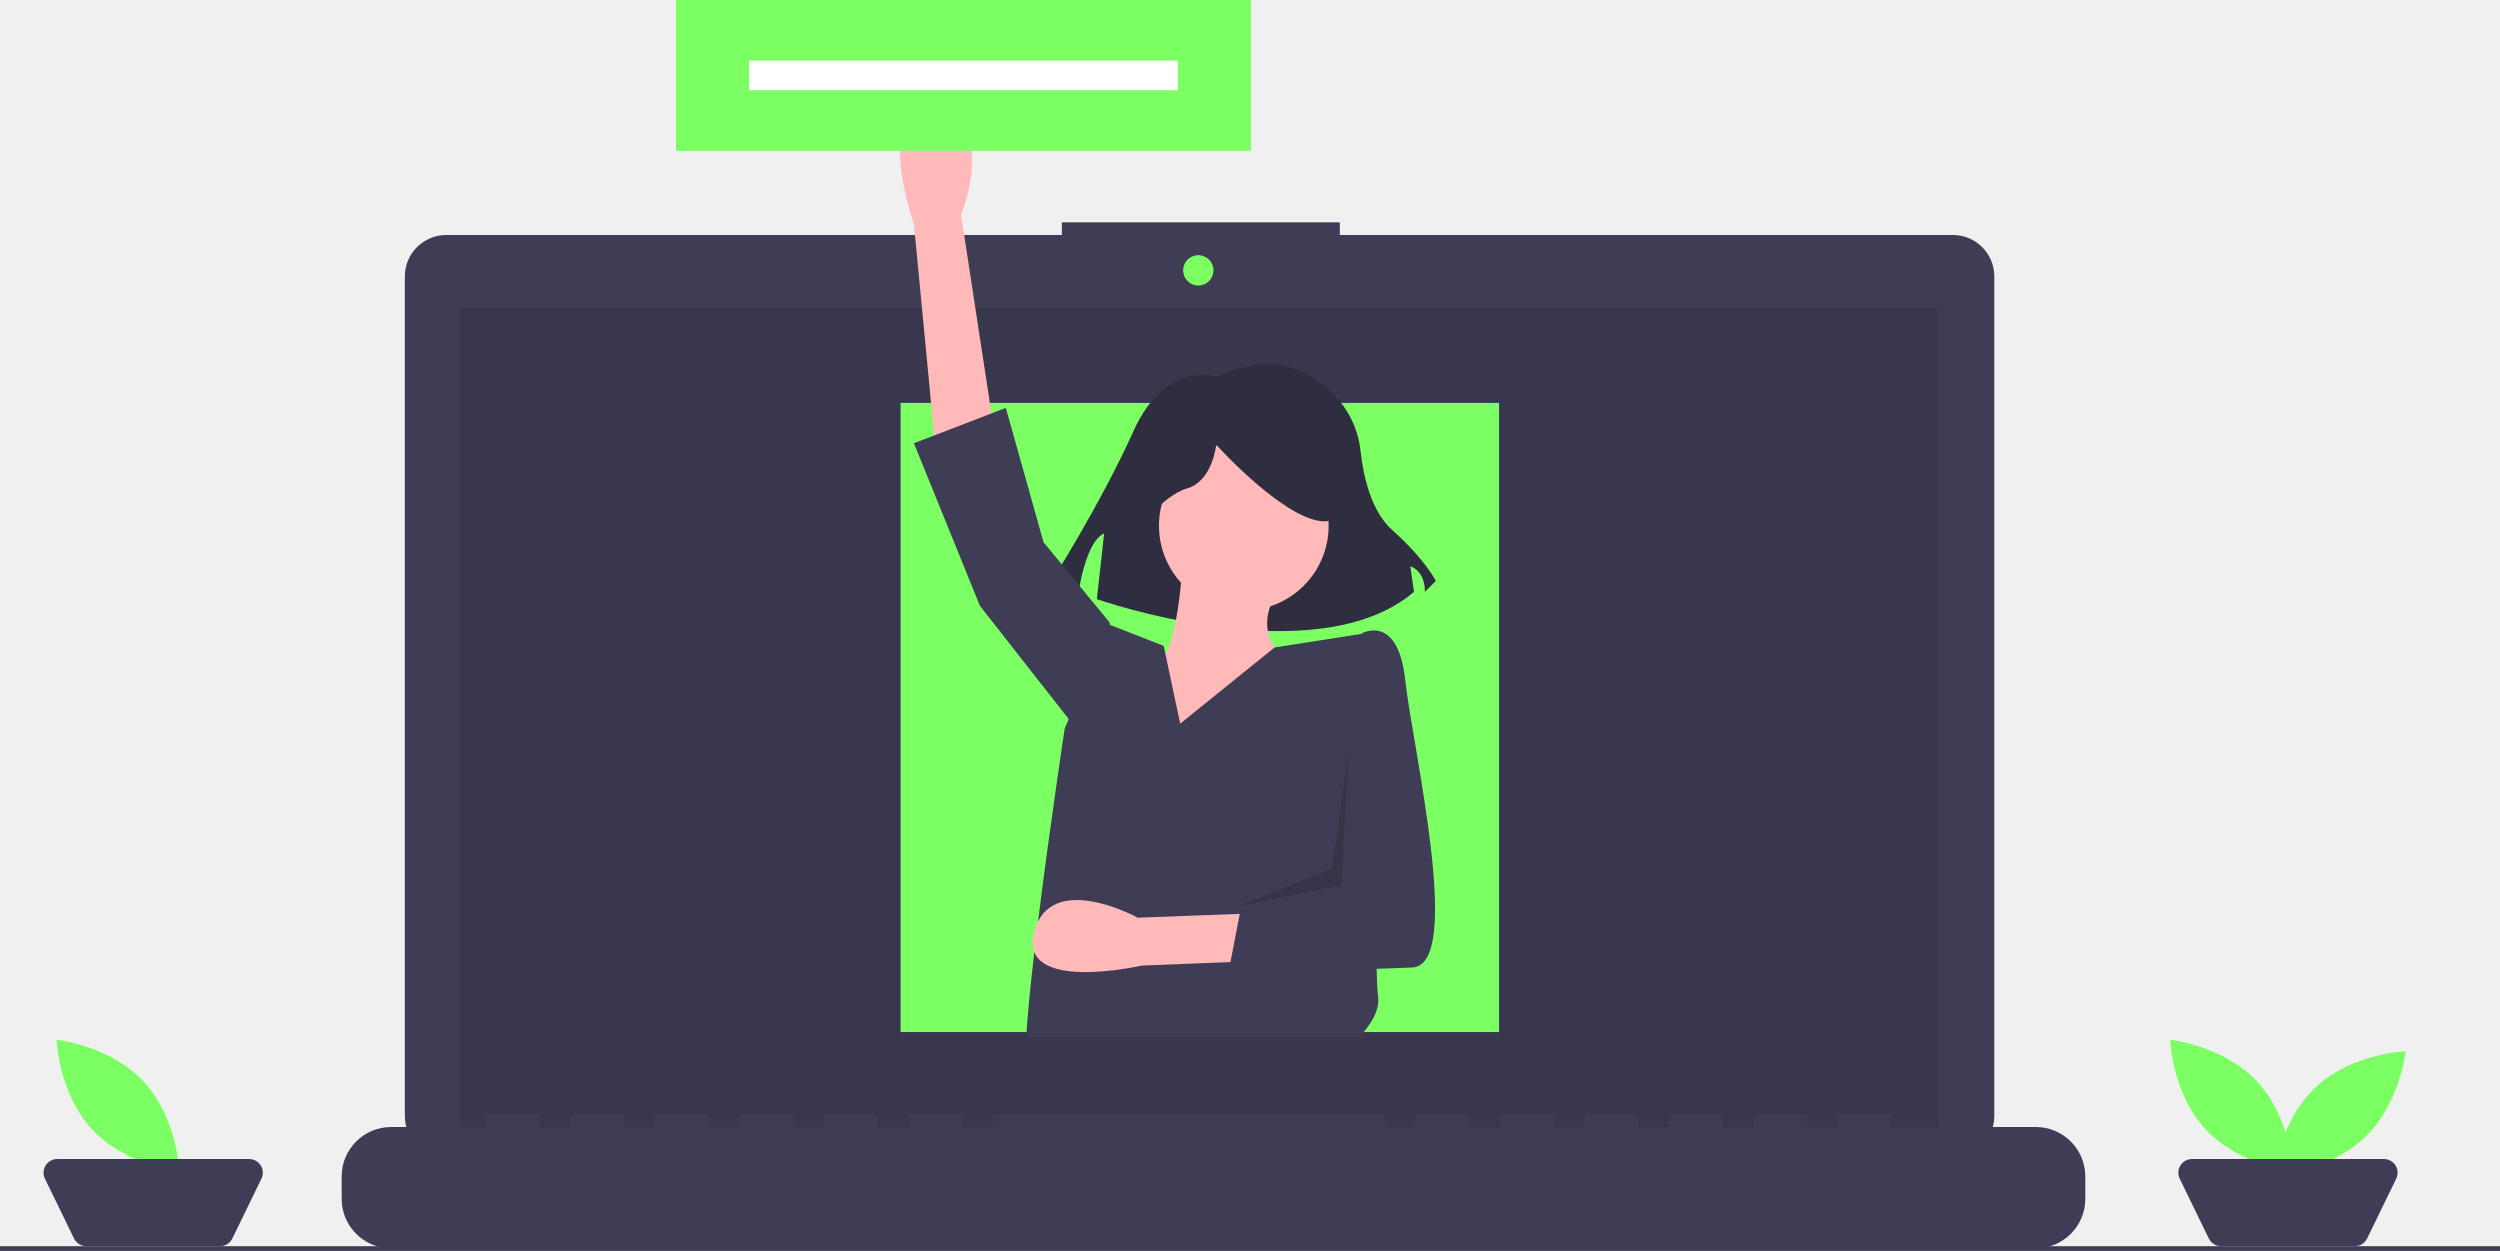
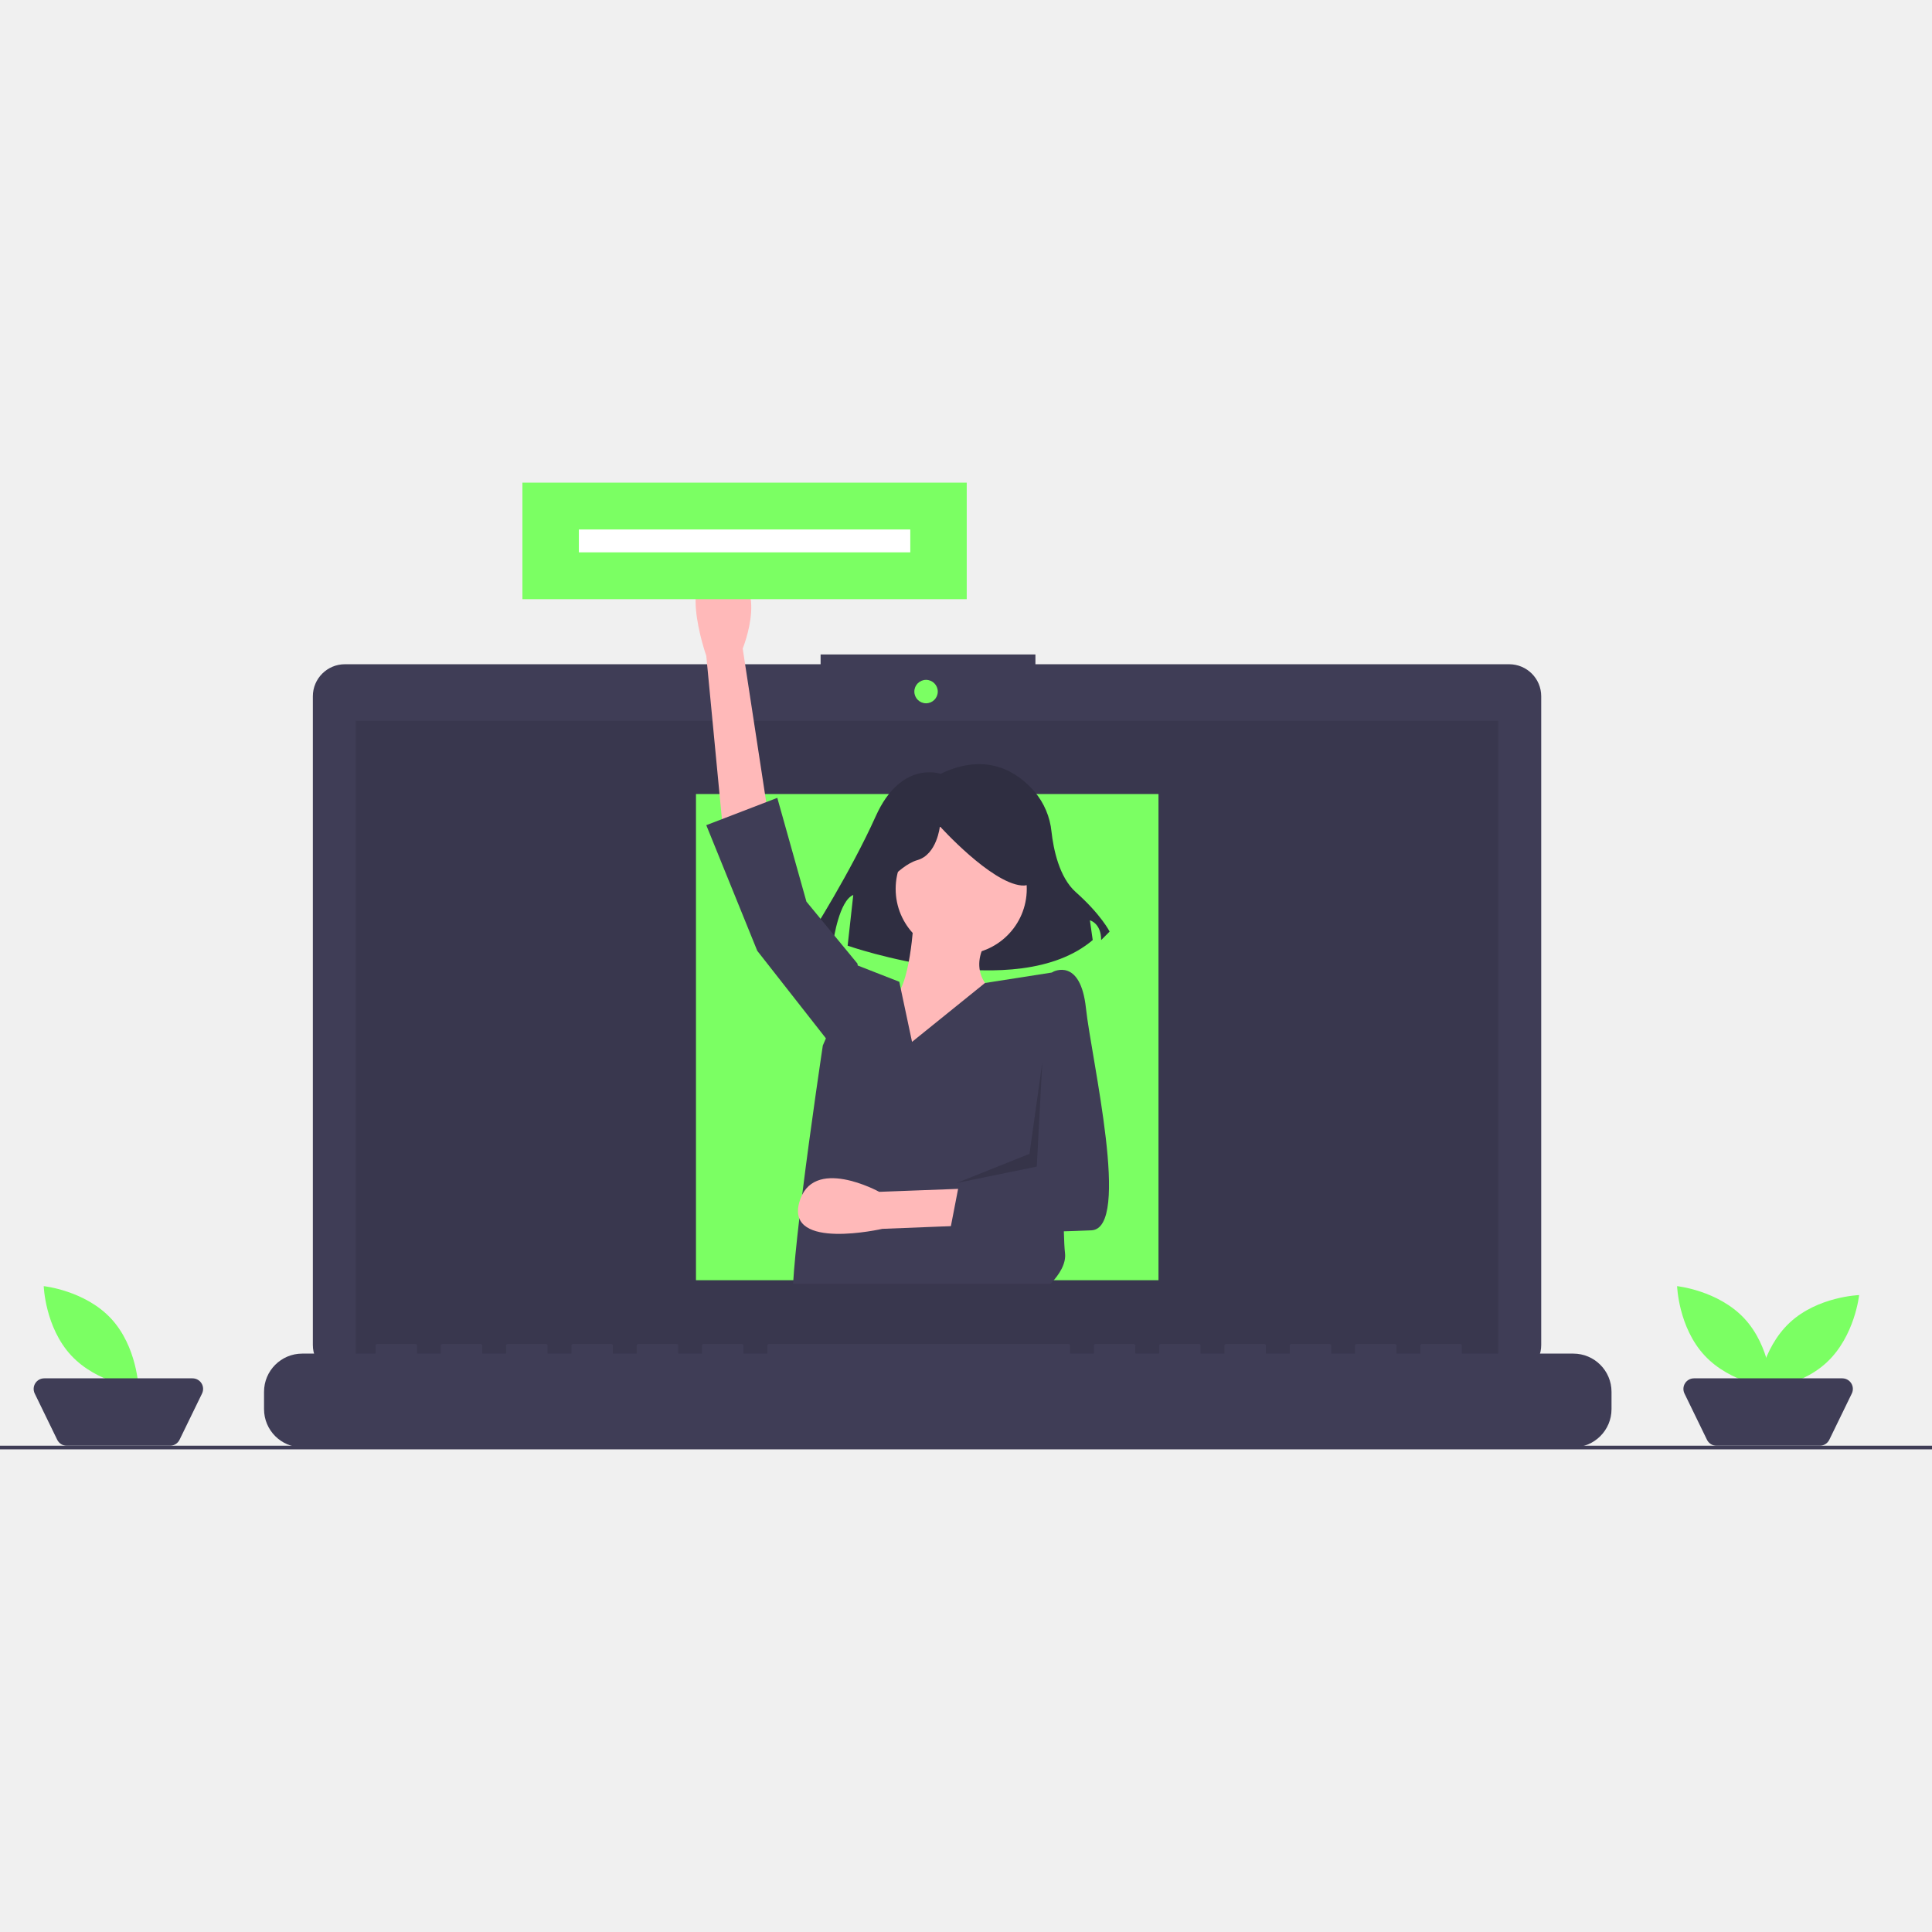
- <svg xmlns="http://www.w3.org/2000/svg" id="b665ac0c-e2fc-4bb5-9b25-39c3bd142587" data-name="Layer 1" width="1061" height="530.892" viewBox="0 0 1061 530.892">
+ <svg xmlns="http://www.w3.org/2000/svg" id="b665ac0c-e2fc-4bb5-9b25-39c3bd142587" data-name="Layer 1" width="450" height="450" viewBox="0 0 1061 530.892">
  <path d="M898.293,284.281H638.123v-5.362h-117.971v5.362H258.91a17.599,17.599,0,0,0-17.599,17.599V658.131A17.599,17.599,0,0,0,258.91,675.73H898.293a17.599,17.599,0,0,0,17.599-17.599V301.879A17.599,17.599,0,0,0,898.293,284.281Z" transform="translate(-69.5 -184.5538)" fill="#3f3d56" />
  <rect x="195.406" y="130.828" width="627.391" height="353.913" opacity="0.1" />
  <circle cx="508.565" cy="114.742" r="6.435" fill="#7bff63" />
  <path d="M933.507,662.86H872.278v-4.412a.875.875,0,0,0-.875-.875h-20.993a.875.875,0,0,0-.875.875v4.412H836.415v-4.412a.875.875,0,0,0-.875-.875H814.547a.875.875,0,0,0-.875.875v4.412H800.552v-4.412a.875.875,0,0,0-.875-.875H778.684a.875.875,0,0,0-.875.875v4.412H764.689v-4.412a.875.875,0,0,0-.875-.875H742.822a.875.875,0,0,0-.875.875v4.412H728.826v-4.412a.875.875,0,0,0-.875-.875H706.959a.875.875,0,0,0-.875.875v4.412H692.963v-4.412a.875.875,0,0,0-.875-.875H671.096a.875.875,0,0,0-.875.875v4.412H657.1v-4.412a.875.875,0,0,0-.875-.875H491.781a.875.875,0,0,0-.875.875v4.412H477.786v-4.412a.875.875,0,0,0-.875-.875H455.918a.875.875,0,0,0-.875.875v4.412H441.923v-4.412a.875.875,0,0,0-.875-.875h-20.993a.875.875,0,0,0-.875.875v4.412H406.06v-4.412a.875.875,0,0,0-.875-.875H384.193a.875.875,0,0,0-.875.875v4.412H370.197v-4.412a.875.875,0,0,0-.875-.875H348.33a.875.875,0,0,0-.875.875v4.412H334.335v-4.412a.875.875,0,0,0-.875-.875H312.467a.875.875,0,0,0-.875.875v4.412H298.472v-4.412a.875.875,0,0,0-.875-.875H276.604a.875.875,0,0,0-.875.875v4.412h-40.236A20.993,20.993,0,0,0,214.5,683.853v9.492a20.993,20.993,0,0,0,20.993,20.993H933.507A20.993,20.993,0,0,0,954.5,693.346v-9.492A20.993,20.993,0,0,0,933.507,662.86Z" transform="translate(-69.5 -184.5538)" fill="#3f3d56" />
  <rect x="382.209" y="171" width="254" height="267" fill="#7bff63" />
  <path d="M586.05,344.47s-21.658-7.735-35.581,23.205-35.581,64.975-35.581,64.975l12.376,3.094s3.094-21.658,10.829-24.752l-3.094,27.846s92.821,32.487,134.591-3.094l-1.547-10.829s6.188,1.547,6.188,10.829l4.641-4.641s-4.641-9.282-18.564-21.658c-9.139-8.123-12.279-23.577-13.358-33.24a40.224,40.224,0,0,0-9.261-21.905C628.436,343.577,611.576,332.179,586.05,344.47Z" transform="translate(-69.5 -184.5538)" fill="#2f2e41" />
  <path d="M466.371,373.661l-9-94s-18-51,9-47,11,43,11,43l15,98Z" transform="translate(-69.5 -184.5538)" fill="#ffb9b9" />
  <circle cx="527.871" cy="223.107" r="36" fill="#ffb9b9" />
  <path d="M571.371,423.661s-2,41-12,44-38,36-25,46,88,3,88,3l-7-52s-16-11-3-30Z" transform="translate(-69.5 -184.5538)" fill="#ffb9b9" />
  <path d="M646.439,624.554H505.039c.51-9.05,1.79-21.83,3.43-35.88.5-4.26,1.03-8.65,1.58-13.08,4.85-39.05,11.32-81.93,11.32-81.93l1.7-3.93,17.3-40.07.18.07,22.82,8.93.81,3.84,6.19,29.16,40.05-32.33,36.95-5.78,2.5-.39,4.5,42.5s-.2,9.5-.41,23.03c-.24,15.55-.5,36.43-.48,54.32.01,8.55.08,16.42.25,22.7.14,5.29.35,9.46.64,11.95C655.039,613.334,651.479,619.224,646.439,624.554Z" transform="translate(-69.5 -184.5538)" fill="#3f3d56" />
  <polygon points="471.871 270.107 470.871 264.107 442.871 230.107 426.871 173.107 387.871 188.107 415.871 257.107 455.871 308.107 471.871 270.107" fill="#3f3d56" />
  <path d="M550.077,411.966s12.376-17.017,23.205-20.111,12.376-18.564,12.376-18.564,27.846,30.94,44.864,32.487,1.547-37.129,1.547-37.129l-30.94-7.735-29.393,3.094L548.53,379.479Z" transform="translate(-69.5 -184.5538)" fill="#2f2e41" />
  <path d="M649.709,590.554l-95.672,3.795s-52.72,12.068-45.667-14.3,43.974-6.026,43.974-6.026l99.071-3.729Z" transform="translate(-69.5 -184.5538)" fill="#ffb9b9" />
  <path d="M638.871,460.161l9-7s15-8,18,20,25,121,3,122-78,2-78,2l6-31,46-3Z" transform="translate(-69.5 -184.5538)" fill="#3f3d56" />
  <polygon points="572.371 318.607 569.371 375.607 525.371 384.607 565.371 368.607 572.371 318.607" opacity="0.15" />
  <rect x="286.9" width="244" height="64" fill="#7bff63" />
  <rect y="528.892" width="1061" height="2" fill="#3f3d56" />
  <path d="M1027.457,643.582c14.376,15.426,15.119,38.1,15.119,38.1s-22.565-2.338-36.941-17.764-15.119-38.1-15.119-38.1S1013.081,628.156,1027.457,643.582Z" transform="translate(-69.5 -184.5538)" fill="#7bff63" />
  <path d="M1072.714,667.661c-15.426,14.376-38.1,15.119-38.1,15.119s2.338-22.565,17.764-36.941,38.1-15.119,38.1-15.119S1088.141,653.285,1072.714,667.661Z" transform="translate(-69.5 -184.5538)" fill="#7bff63" />
  <path d="M1068.88,713.446H1012.141a5.803,5.803,0,0,1-5.219-3.265l-12.353-25.393a5.803,5.803,0,0,1,5.219-8.342h81.446a5.803,5.803,0,0,1,5.219,8.342l-12.353,25.393A5.803,5.803,0,0,1,1068.88,713.446Z" transform="translate(-69.5 -184.5538)" fill="#3f3d56" />
  <path d="M130.457,643.582c14.376,15.426,15.119,38.1,15.119,38.1s-22.565-2.338-36.941-17.764-15.119-38.1-15.119-38.1S116.081,628.156,130.457,643.582Z" transform="translate(-69.5 -184.5538)" fill="#7bff63" />
  <path d="M162.88,713.446H106.141a5.803,5.803,0,0,1-5.219-3.265l-12.353-25.393a5.803,5.803,0,0,1,5.219-8.342h81.446a5.803,5.803,0,0,1,5.219,8.342l-12.353,25.393A5.803,5.803,0,0,1,162.88,713.446Z" transform="translate(-69.5 -184.5538)" fill="#3f3d56" />
  <rect x="317.9" y="25.723" width="182" height="12.554" fill="#fff" />
</svg>
